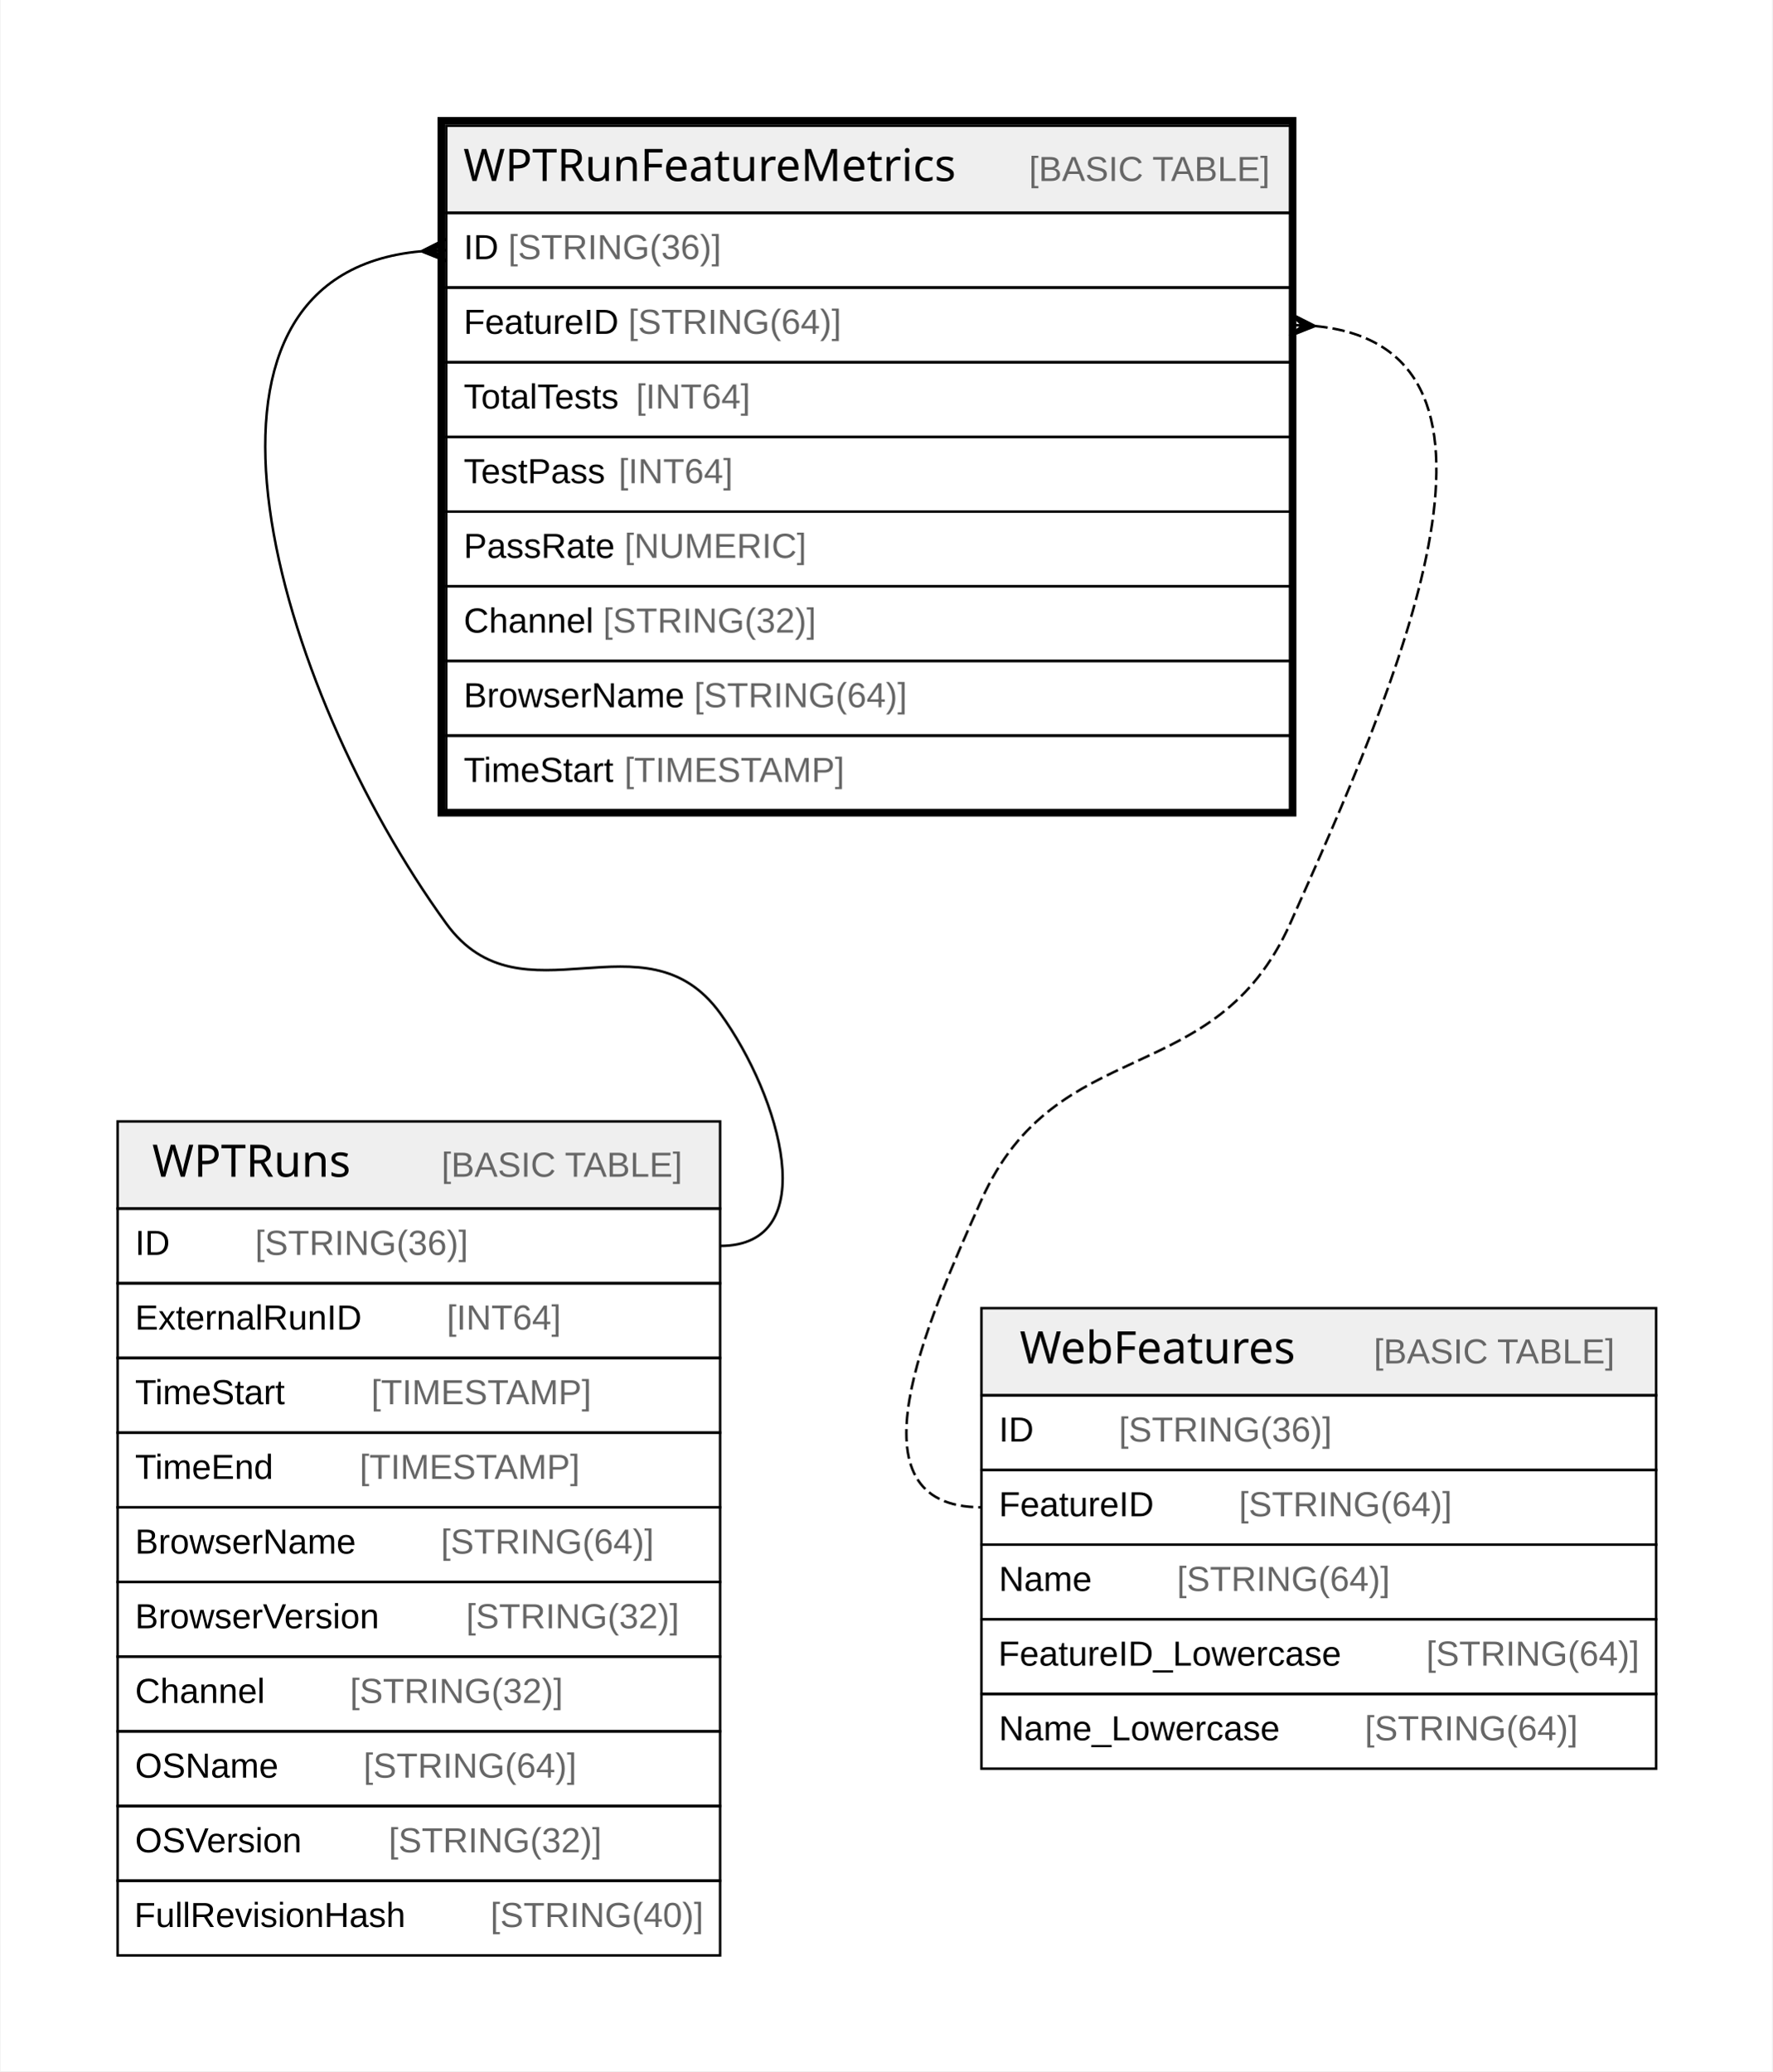
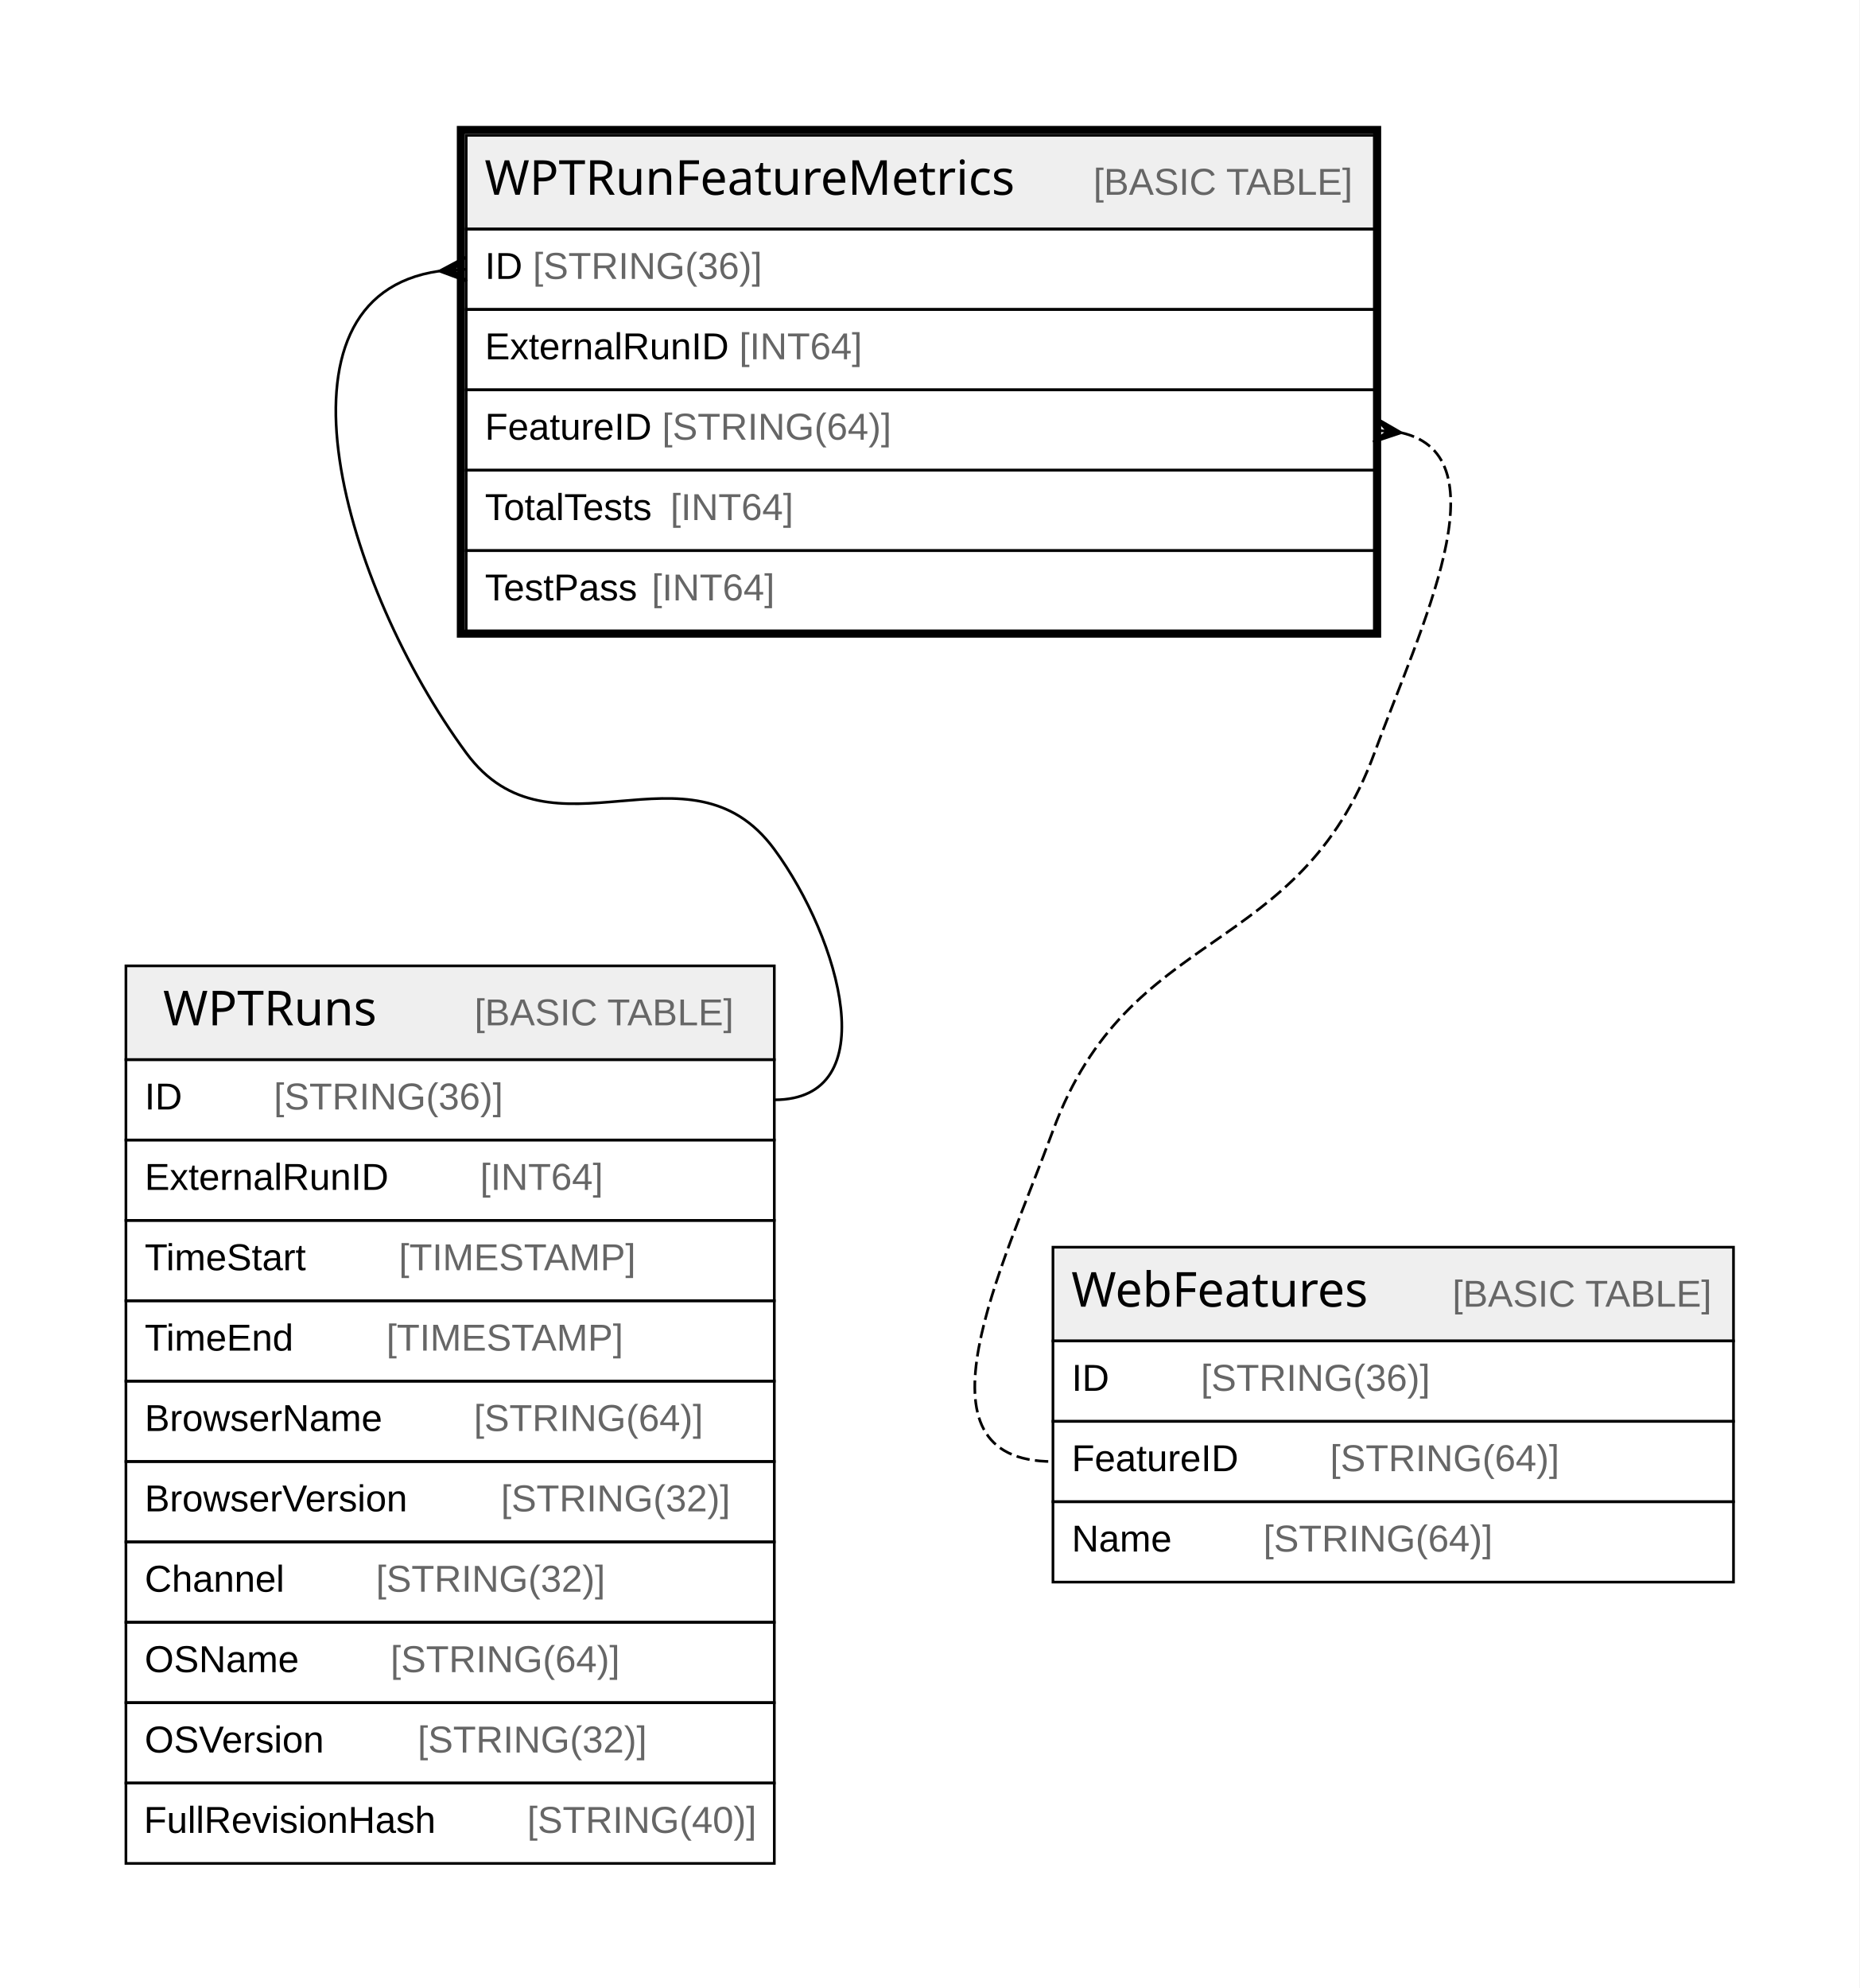
- <svg xmlns="http://www.w3.org/2000/svg" width="712pt" height="832pt" viewBox="0.00 0.00 711.50 832.00">
-   <g id="graph0" class="graph" transform="scale(1 1) rotate(0) translate(4 828)">
-     <polygon fill="#ffffff" stroke="transparent" points="-4,4 -4,-828 707.5,-828 707.5,4 -4,4" />
+ <svg xmlns="http://www.w3.org/2000/svg" width="694pt" height="742pt" viewBox="0.00 0.00 694.00 742.00">
+   <g id="graph0" class="graph" transform="scale(1 1) rotate(0) translate(4 738)">
+     <polygon fill="#ffffff" stroke="transparent" points="-4,4 -4,-738 690,-738 690,4 -4,4" />
    <g id="node1" class="node">
-       <polygon fill="#efefef" stroke="transparent" points="175,-742.5 175,-777.5 514,-777.5 514,-742.5 175,-742.5" />
-       <polygon fill="none" stroke="#000000" points="175,-742.5 175,-777.5 514,-777.5 514,-742.5 175,-742.5" />
-       <text text-anchor="start" x="181.886" y="-755.3" font-family="Arial Bold" font-size="18.00" fill="#000000">WPTRunFeatureMetrics</text>
-       <text text-anchor="start" x="374.885" y="-755.3" font-family="Arial" font-size="14.00" fill="#000000">    </text>
-       <text text-anchor="start" x="409.09" y="-755.3" font-family="Arial" font-size="14.00" fill="#666666">[BASIC TABLE]</text>
-       <polygon fill="none" stroke="#000000" points="175,-712.5 175,-742.5 514,-742.5 514,-712.5 175,-712.5" />
-       <text text-anchor="start" x="182" y="-723.9" font-family="Arial" font-size="14.00" fill="#000000">ID </text>
-       <text text-anchor="start" x="199.888" y="-723.9" font-family="Arial" font-size="14.00" fill="#666666">[STRING(36)]</text>
-       <polygon fill="none" stroke="#000000" points="175,-682.5 175,-712.5 514,-712.5 514,-682.5 175,-682.5" />
-       <text text-anchor="start" x="182" y="-693.9" font-family="Arial" font-size="14.00" fill="#000000">FeatureID </text>
-       <text text-anchor="start" x="248.122" y="-693.9" font-family="Arial" font-size="14.00" fill="#666666">[STRING(64)]</text>
-       <polygon fill="none" stroke="#000000" points="175,-652.5 175,-682.5 514,-682.5 514,-652.5 175,-652.5" />
-       <text text-anchor="start" x="182" y="-663.9" font-family="Arial" font-size="14.00" fill="#000000">TotalTests </text>
-       <text text-anchor="start" x="251.231" y="-663.9" font-family="Arial" font-size="14.00" fill="#666666">[INT64]</text>
-       <polygon fill="none" stroke="#000000" points="175,-622.5 175,-652.5 514,-652.5 514,-622.5 175,-622.5" />
-       <text text-anchor="start" x="182" y="-633.9" font-family="Arial" font-size="14.00" fill="#000000">TestPass </text>
-       <text text-anchor="start" x="244.236" y="-633.9" font-family="Arial" font-size="14.00" fill="#666666">[INT64]</text>
-       <polygon fill="none" stroke="#000000" points="175,-592.5 175,-622.5 514,-622.5 514,-592.5 175,-592.5" />
-       <text text-anchor="start" x="182" y="-603.9" font-family="Arial" font-size="14.00" fill="#000000">PassRate </text>
-       <text text-anchor="start" x="246.572" y="-603.9" font-family="Arial" font-size="14.00" fill="#666666">[NUMERIC]</text>
-       <polygon fill="none" stroke="#000000" points="175,-562.5 175,-592.5 514,-592.5 514,-562.5 175,-562.5" />
-       <text text-anchor="start" x="182" y="-573.9" font-family="Arial" font-size="14.00" fill="#000000">Channel </text>
-       <text text-anchor="start" x="238.017" y="-573.9" font-family="Arial" font-size="14.00" fill="#666666">[STRING(32)]</text>
-       <polygon fill="none" stroke="#000000" points="175,-532.5 175,-562.5 514,-562.5 514,-532.5 175,-532.5" />
-       <text text-anchor="start" x="182" y="-543.9" font-family="Arial" font-size="14.00" fill="#000000">BrowserName </text>
-       <text text-anchor="start" x="274.553" y="-543.9" font-family="Arial" font-size="14.00" fill="#666666">[STRING(64)]</text>
-       <polygon fill="none" stroke="#000000" points="175,-502.5 175,-532.5 514,-532.5 514,-502.5 175,-502.5" />
-       <text text-anchor="start" x="182" y="-513.9" font-family="Arial" font-size="14.00" fill="#000000">TimeStart </text>
-       <text text-anchor="start" x="246.554" y="-513.9" font-family="Arial" font-size="14.00" fill="#666666">[TIMESTAMP]</text>
-       <polygon fill="none" stroke="#000000" stroke-width="3" points="173,-501.5 173,-779.5 515,-779.5 515,-501.5 173,-501.5" />
+       <polygon fill="#efefef" stroke="transparent" points="170,-652.5 170,-687.5 509,-687.5 509,-652.5 170,-652.5" />
+       <polygon fill="none" stroke="#000000" points="170,-652.5 170,-687.5 509,-687.5 509,-652.5 170,-652.5" />
+       <text text-anchor="start" x="176.886" y="-665.3" font-family="Arial Bold" font-size="18.00" fill="#000000">WPTRunFeatureMetrics</text>
+       <text text-anchor="start" x="369.885" y="-665.3" font-family="Arial" font-size="14.00" fill="#000000">    </text>
+       <text text-anchor="start" x="404.09" y="-665.3" font-family="Arial" font-size="14.00" fill="#666666">[BASIC TABLE]</text>
+       <polygon fill="none" stroke="#000000" points="170,-622.5 170,-652.5 509,-652.5 509,-622.5 170,-622.5" />
+       <text text-anchor="start" x="177" y="-633.9" font-family="Arial" font-size="14.00" fill="#000000">ID </text>
+       <text text-anchor="start" x="194.888" y="-633.9" font-family="Arial" font-size="14.00" fill="#666666">[STRING(36)]</text>
+       <polygon fill="none" stroke="#000000" points="170,-592.5 170,-622.5 509,-622.5 509,-592.5 170,-592.5" />
+       <text text-anchor="start" x="177" y="-603.9" font-family="Arial" font-size="14.00" fill="#000000">ExternalRunID </text>
+       <text text-anchor="start" x="271.902" y="-603.9" font-family="Arial" font-size="14.00" fill="#666666">[INT64]</text>
+       <polygon fill="none" stroke="#000000" points="170,-562.5 170,-592.5 509,-592.5 509,-562.5 170,-562.5" />
+       <text text-anchor="start" x="177" y="-573.9" font-family="Arial" font-size="14.00" fill="#000000">FeatureID </text>
+       <text text-anchor="start" x="243.122" y="-573.9" font-family="Arial" font-size="14.00" fill="#666666">[STRING(64)]</text>
+       <polygon fill="none" stroke="#000000" points="170,-532.5 170,-562.5 509,-562.5 509,-532.5 170,-532.5" />
+       <text text-anchor="start" x="177" y="-543.9" font-family="Arial" font-size="14.00" fill="#000000">TotalTests </text>
+       <text text-anchor="start" x="246.231" y="-543.9" font-family="Arial" font-size="14.00" fill="#666666">[INT64]</text>
+       <polygon fill="none" stroke="#000000" points="170,-502.5 170,-532.5 509,-532.5 509,-502.5 170,-502.5" />
+       <text text-anchor="start" x="177" y="-513.9" font-family="Arial" font-size="14.00" fill="#000000">TestPass </text>
+       <text text-anchor="start" x="239.236" y="-513.9" font-family="Arial" font-size="14.00" fill="#666666">[INT64]</text>
+       <polygon fill="none" stroke="#000000" stroke-width="3" points="168,-501.5 168,-689.5 510,-689.5 510,-501.5 168,-501.5" />
    </g>
    <g id="node2" class="node">
      <polygon fill="#efefef" stroke="transparent" points="43,-342.5 43,-377.5 285,-377.5 285,-342.5 43,-342.5" />
      <polygon fill="none" stroke="#000000" points="43,-342.5 43,-377.5 285,-377.5 285,-342.5 43,-342.5" />
      <text text-anchor="start" x="56.887" y="-355.3" font-family="Arial Bold" font-size="18.00" fill="#000000">WPTRuns</text>
      <text text-anchor="start" x="138.884" y="-355.3" font-family="Arial" font-size="14.00" fill="#000000">    </text>
      <text text-anchor="start" x="173.089" y="-355.3" font-family="Arial" font-size="14.00" fill="#666666">[BASIC TABLE]</text>
      <polygon fill="none" stroke="#000000" points="43,-312.5 43,-342.5 285,-342.5 285,-312.5 43,-312.5" />
      <text text-anchor="start" x="50" y="-323.9" font-family="Arial" font-size="14.00" fill="#000000">ID    </text>
      <text text-anchor="start" x="98.202" y="-323.9" font-family="Arial" font-size="14.00" fill="#666666">[STRING(36)]</text>
      <polygon fill="none" stroke="#000000" points="43,-282.5 43,-312.5 285,-312.5 285,-282.5 43,-282.5" />
      <text text-anchor="start" x="50" y="-293.9" font-family="Arial" font-size="14.00" fill="#000000">ExternalRunID    </text>
      <text text-anchor="start" x="175.216" y="-293.9" font-family="Arial" font-size="14.00" fill="#666666">[INT64]</text>
      <polygon fill="none" stroke="#000000" points="43,-252.5 43,-282.5 285,-282.5 285,-252.5 43,-252.5" />
      <text text-anchor="start" x="50" y="-263.9" font-family="Arial" font-size="14.00" fill="#000000">TimeStart    </text>
      <text text-anchor="start" x="144.868" y="-263.9" font-family="Arial" font-size="14.00" fill="#666666">[TIMESTAMP]</text>
      <polygon fill="none" stroke="#000000" points="43,-222.5 43,-252.5 285,-252.5 285,-222.5 43,-222.5" />
      <text text-anchor="start" x="50" y="-233.9" font-family="Arial" font-size="14.00" fill="#000000">TimeEnd    </text>
      <text text-anchor="start" x="140.209" y="-233.9" font-family="Arial" font-size="14.00" fill="#666666">[TIMESTAMP]</text>
      <polygon fill="none" stroke="#000000" points="43,-192.5 43,-222.5 285,-222.5 285,-192.5 43,-192.5" />
      <text text-anchor="start" x="50" y="-203.9" font-family="Arial" font-size="14.00" fill="#000000">BrowserName    </text>
      <text text-anchor="start" x="172.867" y="-203.9" font-family="Arial" font-size="14.00" fill="#666666">[STRING(64)]</text>
      <polygon fill="none" stroke="#000000" points="43,-162.5 43,-192.5 285,-192.5 285,-162.5 43,-162.5" />
      <text text-anchor="start" x="50" y="-173.9" font-family="Arial" font-size="14.00" fill="#000000">BrowserVersion    </text>
      <text text-anchor="start" x="182.986" y="-173.9" font-family="Arial" font-size="14.00" fill="#666666">[STRING(32)]</text>
      <polygon fill="none" stroke="#000000" points="43,-132.5 43,-162.5 285,-162.5 285,-132.5 43,-132.5" />
      <text text-anchor="start" x="50" y="-143.9" font-family="Arial" font-size="14.00" fill="#000000">Channel    </text>
      <text text-anchor="start" x="136.331" y="-143.9" font-family="Arial" font-size="14.00" fill="#666666">[STRING(32)]</text>
      <polygon fill="none" stroke="#000000" points="43,-102.5 43,-132.5 285,-132.5 285,-102.5 43,-102.5" />
      <text text-anchor="start" x="50" y="-113.9" font-family="Arial" font-size="14.00" fill="#000000">OSName    </text>
      <text text-anchor="start" x="141.764" y="-113.9" font-family="Arial" font-size="14.00" fill="#666666">[STRING(64)]</text>
      <polygon fill="none" stroke="#000000" points="43,-72.5 43,-102.5 285,-102.5 285,-72.5 43,-72.5" />
      <text text-anchor="start" x="50" y="-83.9" font-family="Arial" font-size="14.00" fill="#000000">OSVersion    </text>
      <text text-anchor="start" x="151.884" y="-83.9" font-family="Arial" font-size="14.00" fill="#666666">[STRING(32)]</text>
      <polygon fill="none" stroke="#000000" points="43,-42.5 43,-72.5 285,-72.5 285,-42.5 43,-42.5" />
      <text text-anchor="start" x="49.678" y="-53.9" font-family="Arial" font-size="14.00" fill="#000000">FullRevisionHash    </text>
      <text text-anchor="start" x="192.771" y="-53.9" font-family="Arial" font-size="14.00" fill="#666666">[STRING(40)]</text>
    </g>
    <g id="edge1" class="edge">
-       <path fill="none" stroke="#000000" d="M164.867,-727.06C57.706,-717.419 106.506,-551.485 175,-457 205.192,-415.352 254.808,-462.648 285,-421 309.39,-387.355 326.556,-327.5 285,-327.5" />
-       <polygon fill="#000000" stroke="#000000" points="165.009,-727.067 174.805,-731.996 170.005,-727.283 175,-727.5 175,-727.5 175,-727.5 170.005,-727.283 175.195,-723.004 165.009,-727.067 165.009,-727.067" />
+       <path fill="none" stroke="#000000" d="M159.864,-636.814C92.747,-627.195 124.631,-518.742 170,-457 201.713,-413.842 253.287,-464.158 285,-421 309.607,-387.513 326.556,-327.5 285,-327.5" />
+       <polygon fill="#000000" stroke="#000000" points="160.023,-636.824 169.696,-641.99 165.011,-637.162 170,-637.5 170,-637.5 170,-637.5 165.011,-637.162 170.304,-633.01 160.023,-636.824 160.023,-636.824" />
    </g>
    <g id="node3" class="node">
-       <polygon fill="#efefef" stroke="transparent" points="390,-267.5 390,-302.5 661,-302.5 661,-267.5 390,-267.5" />
-       <polygon fill="none" stroke="#000000" points="390,-267.5 390,-302.5 661,-302.5 661,-267.5 390,-267.5" />
-       <text text-anchor="start" x="405.377" y="-280.3" font-family="Arial Bold" font-size="18.00" fill="#000000">WebFeatures</text>
-       <text text-anchor="start" x="513.395" y="-280.3" font-family="Arial" font-size="14.00" fill="#000000">    </text>
-       <text text-anchor="start" x="547.6" y="-280.3" font-family="Arial" font-size="14.00" fill="#666666">[BASIC TABLE]</text>
-       <polygon fill="none" stroke="#000000" points="390,-237.5 390,-267.5 661,-267.5 661,-237.5 390,-237.5" />
-       <text text-anchor="start" x="397" y="-248.9" font-family="Arial" font-size="14.00" fill="#000000">ID    </text>
-       <text text-anchor="start" x="445.202" y="-248.9" font-family="Arial" font-size="14.00" fill="#666666">[STRING(36)]</text>
-       <polygon fill="none" stroke="#000000" points="390,-207.5 390,-237.5 661,-237.5 661,-207.5 390,-207.5" />
-       <text text-anchor="start" x="397" y="-218.9" font-family="Arial" font-size="14.00" fill="#000000">FeatureID    </text>
-       <text text-anchor="start" x="493.436" y="-218.9" font-family="Arial" font-size="14.00" fill="#666666">[STRING(64)]</text>
-       <polygon fill="none" stroke="#000000" points="390,-177.5 390,-207.5 661,-207.5 661,-177.5 390,-177.5" />
-       <text text-anchor="start" x="397" y="-188.9" font-family="Arial" font-size="14.00" fill="#000000">Name    </text>
-       <text text-anchor="start" x="468.537" y="-188.9" font-family="Arial" font-size="14.00" fill="#666666">[STRING(64)]</text>
-       <polygon fill="none" stroke="#000000" points="390,-147.5 390,-177.5 661,-177.5 661,-147.5 390,-147.5" />
-       <text text-anchor="start" x="396.775" y="-158.9" font-family="Arial" font-size="14.00" fill="#000000">FeatureID_Lowercase    </text>
-       <text text-anchor="start" x="568.674" y="-158.9" font-family="Arial" font-size="14.00" fill="#666666">[STRING(64)]</text>
-       <polygon fill="none" stroke="#000000" points="390,-117.5 390,-147.5 661,-147.5 661,-117.5 390,-117.5" />
-       <text text-anchor="start" x="397" y="-128.9" font-family="Arial" font-size="14.00" fill="#000000">Name_Lowercase    </text>
-       <text text-anchor="start" x="544" y="-128.9" font-family="Arial" font-size="14.00" fill="#666666">[STRING(64)]</text>
+       <polygon fill="#efefef" stroke="transparent" points="389,-237.5 389,-272.5 643,-272.5 643,-237.5 389,-237.5" />
+       <polygon fill="none" stroke="#000000" points="389,-237.5 389,-272.5 643,-272.5 643,-237.5 389,-237.5" />
+       <text text-anchor="start" x="395.877" y="-250.3" font-family="Arial Bold" font-size="18.00" fill="#000000">WebFeatures</text>
+       <text text-anchor="start" x="503.895" y="-250.3" font-family="Arial" font-size="14.00" fill="#000000">    </text>
+       <text text-anchor="start" x="538.1" y="-250.3" font-family="Arial" font-size="14.00" fill="#666666">[BASIC TABLE]</text>
+       <polygon fill="none" stroke="#000000" points="389,-207.5 389,-237.5 643,-237.5 643,-207.5 389,-207.5" />
+       <text text-anchor="start" x="396" y="-218.9" font-family="Arial" font-size="14.00" fill="#000000">ID    </text>
+       <text text-anchor="start" x="444.202" y="-218.9" font-family="Arial" font-size="14.00" fill="#666666">[STRING(36)]</text>
+       <polygon fill="none" stroke="#000000" points="389,-177.5 389,-207.5 643,-207.5 643,-177.5 389,-177.5" />
+       <text text-anchor="start" x="396" y="-188.9" font-family="Arial" font-size="14.00" fill="#000000">FeatureID    </text>
+       <text text-anchor="start" x="492.436" y="-188.9" font-family="Arial" font-size="14.00" fill="#666666">[STRING(64)]</text>
+       <polygon fill="none" stroke="#000000" points="389,-147.5 389,-177.5 643,-177.5 643,-147.5 389,-147.5" />
+       <text text-anchor="start" x="396" y="-158.9" font-family="Arial" font-size="14.00" fill="#000000">Name    </text>
+       <text text-anchor="start" x="467.537" y="-158.9" font-family="Arial" font-size="14.00" fill="#666666">[STRING(64)]</text>
    </g>
    <g id="edge2" class="edge">
-       <path fill="none" stroke="#000000" stroke-dasharray="5,2" d="M524.091,-697.034C616.709,-688.059 556.169,-551.345 514,-457 483.817,-389.472 420.183,-413.528 390,-346 367.602,-295.889 335.111,-222.5 390,-222.5" />
-       <polygon fill="#000000" stroke="#000000" points="523.989,-697.039 513.793,-693.005 518.995,-697.269 514,-697.5 514,-697.5 514,-697.5 518.995,-697.269 514.207,-701.995 523.989,-697.039 523.989,-697.039" />
+       <path fill="none" stroke="#000000" stroke-dasharray="5,2" d="M519.019,-576.49C557.707,-567.721 526.192,-503.728 509,-457 480.586,-379.772 417.414,-393.228 389,-316 370.047,-264.487 334.111,-192.5 389,-192.5" />
+       <polygon fill="#000000" stroke="#000000" points="518.949,-576.496 508.548,-573.023 513.975,-576.998 509,-577.5 509,-577.5 509,-577.5 513.975,-576.998 509.452,-581.977 518.949,-576.496 518.949,-576.496" />
    </g>
  </g>
</svg>
